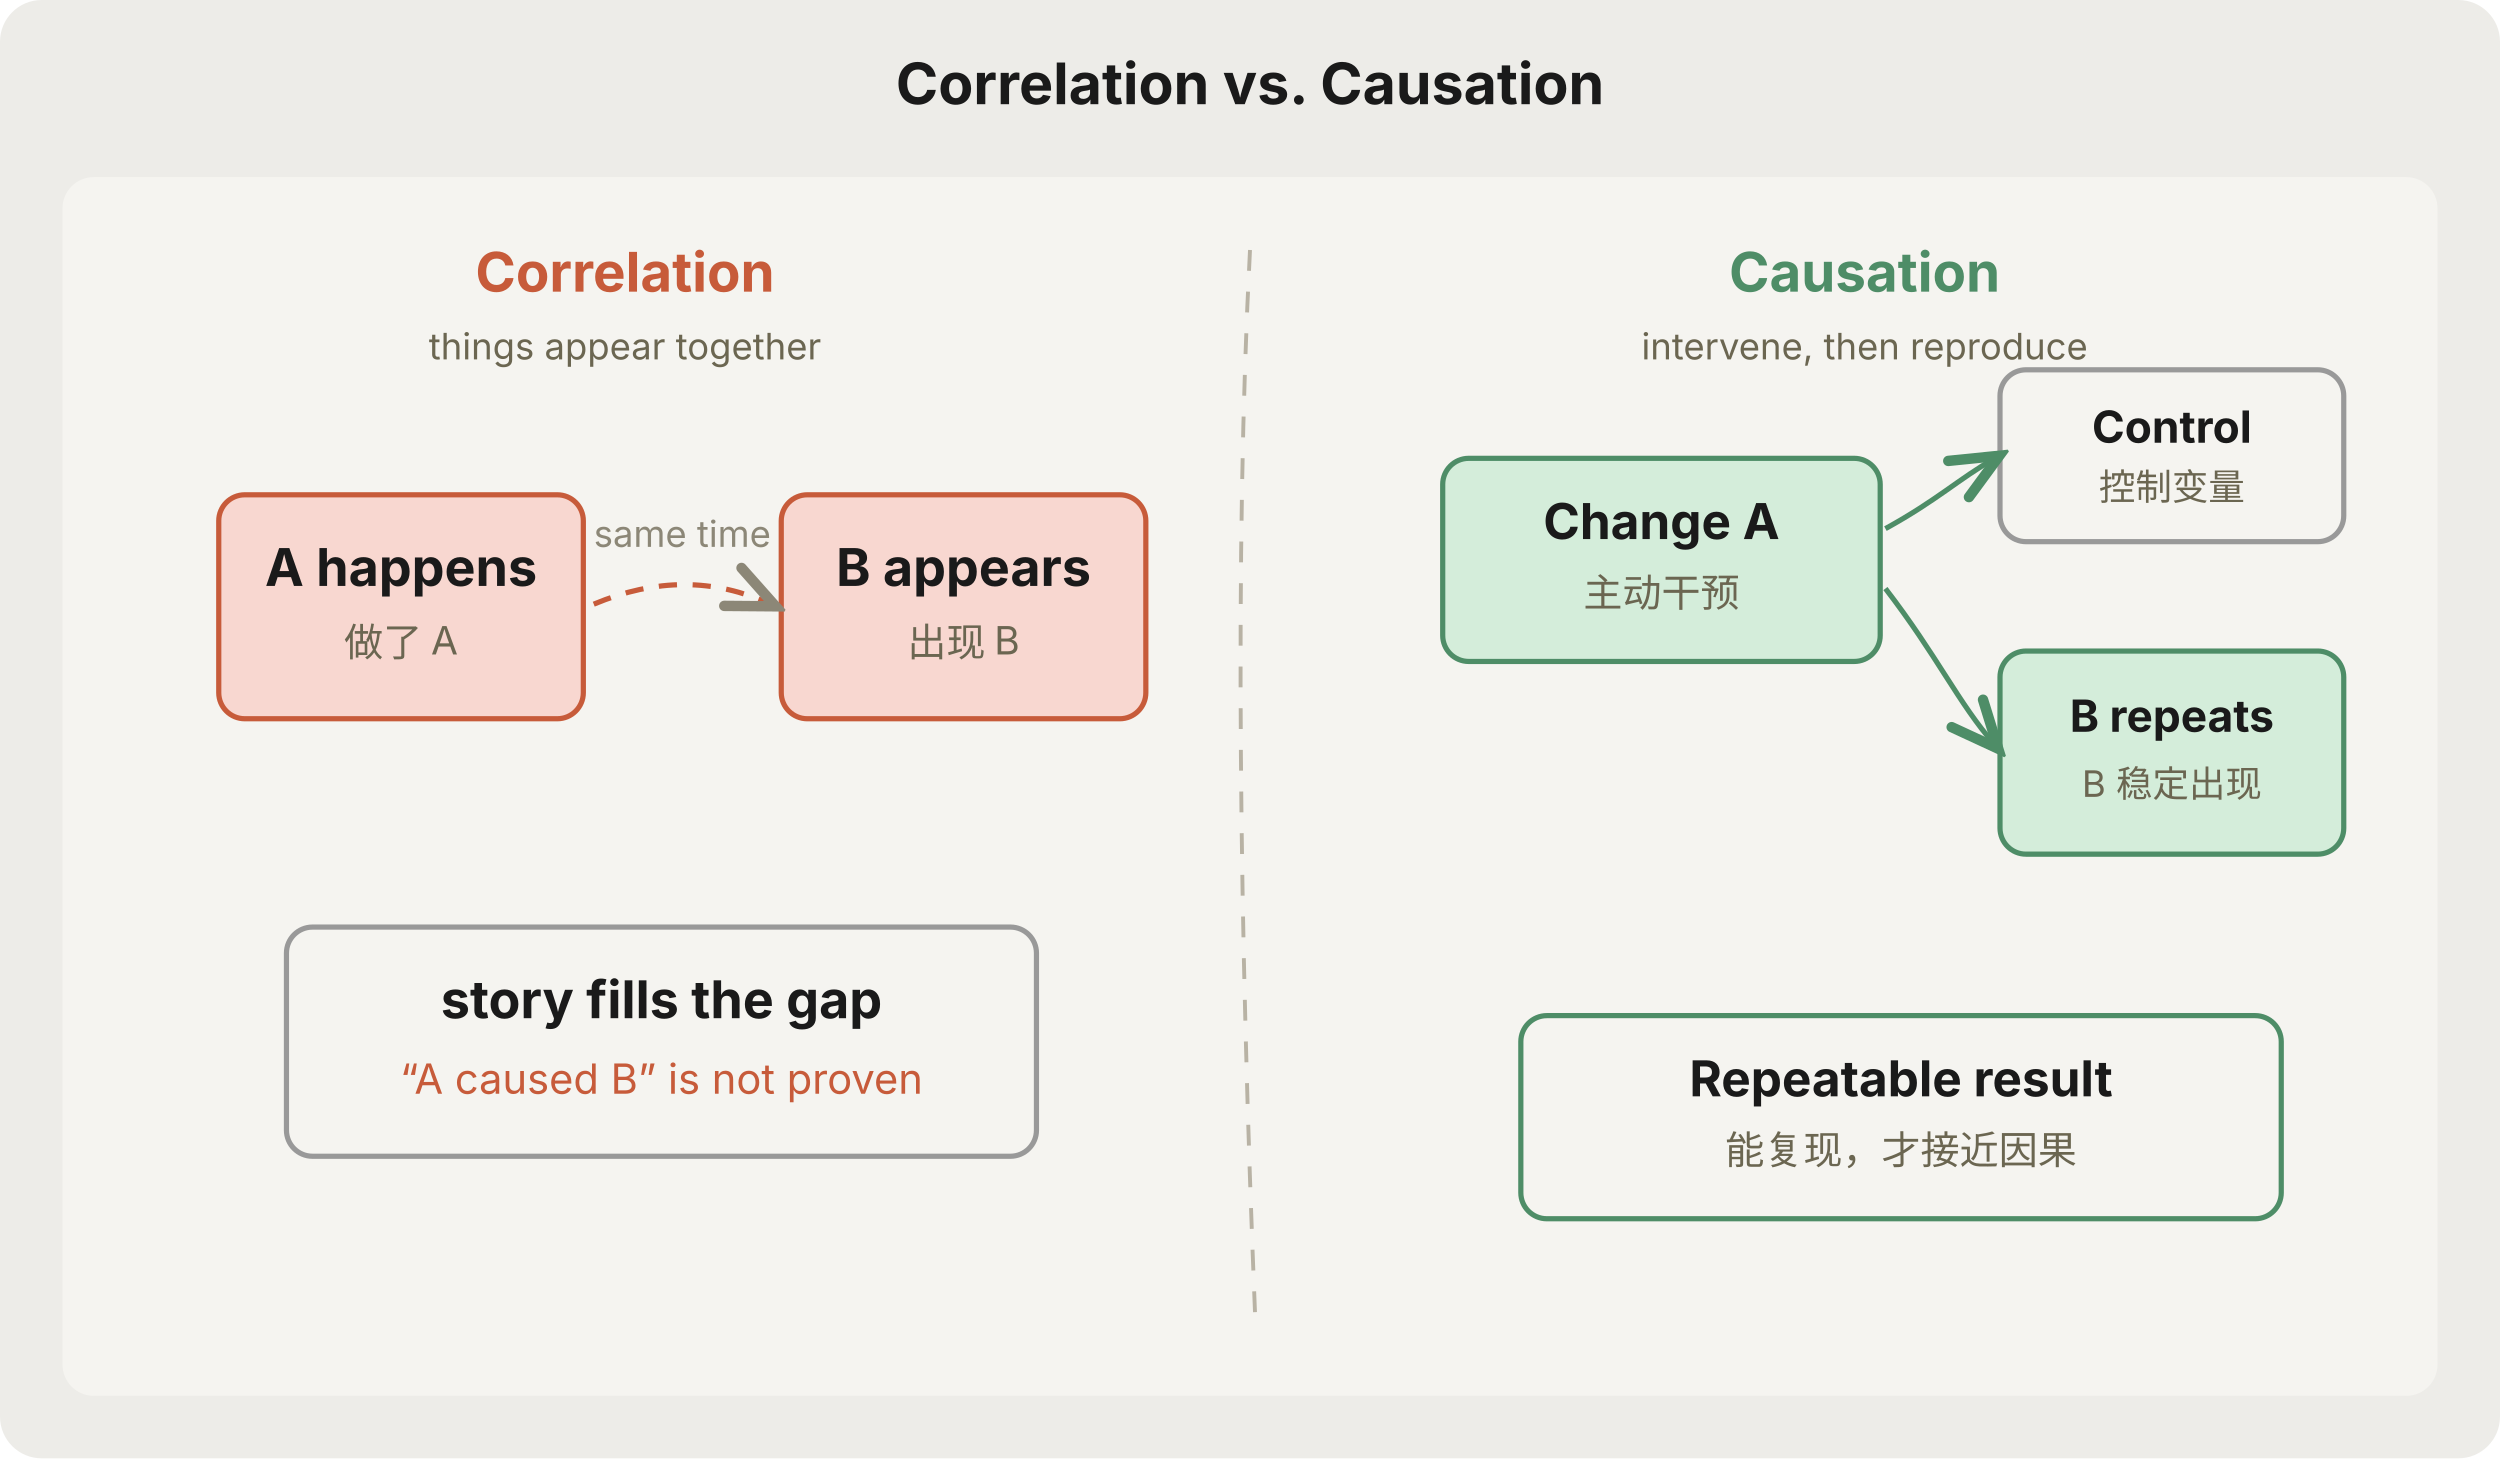
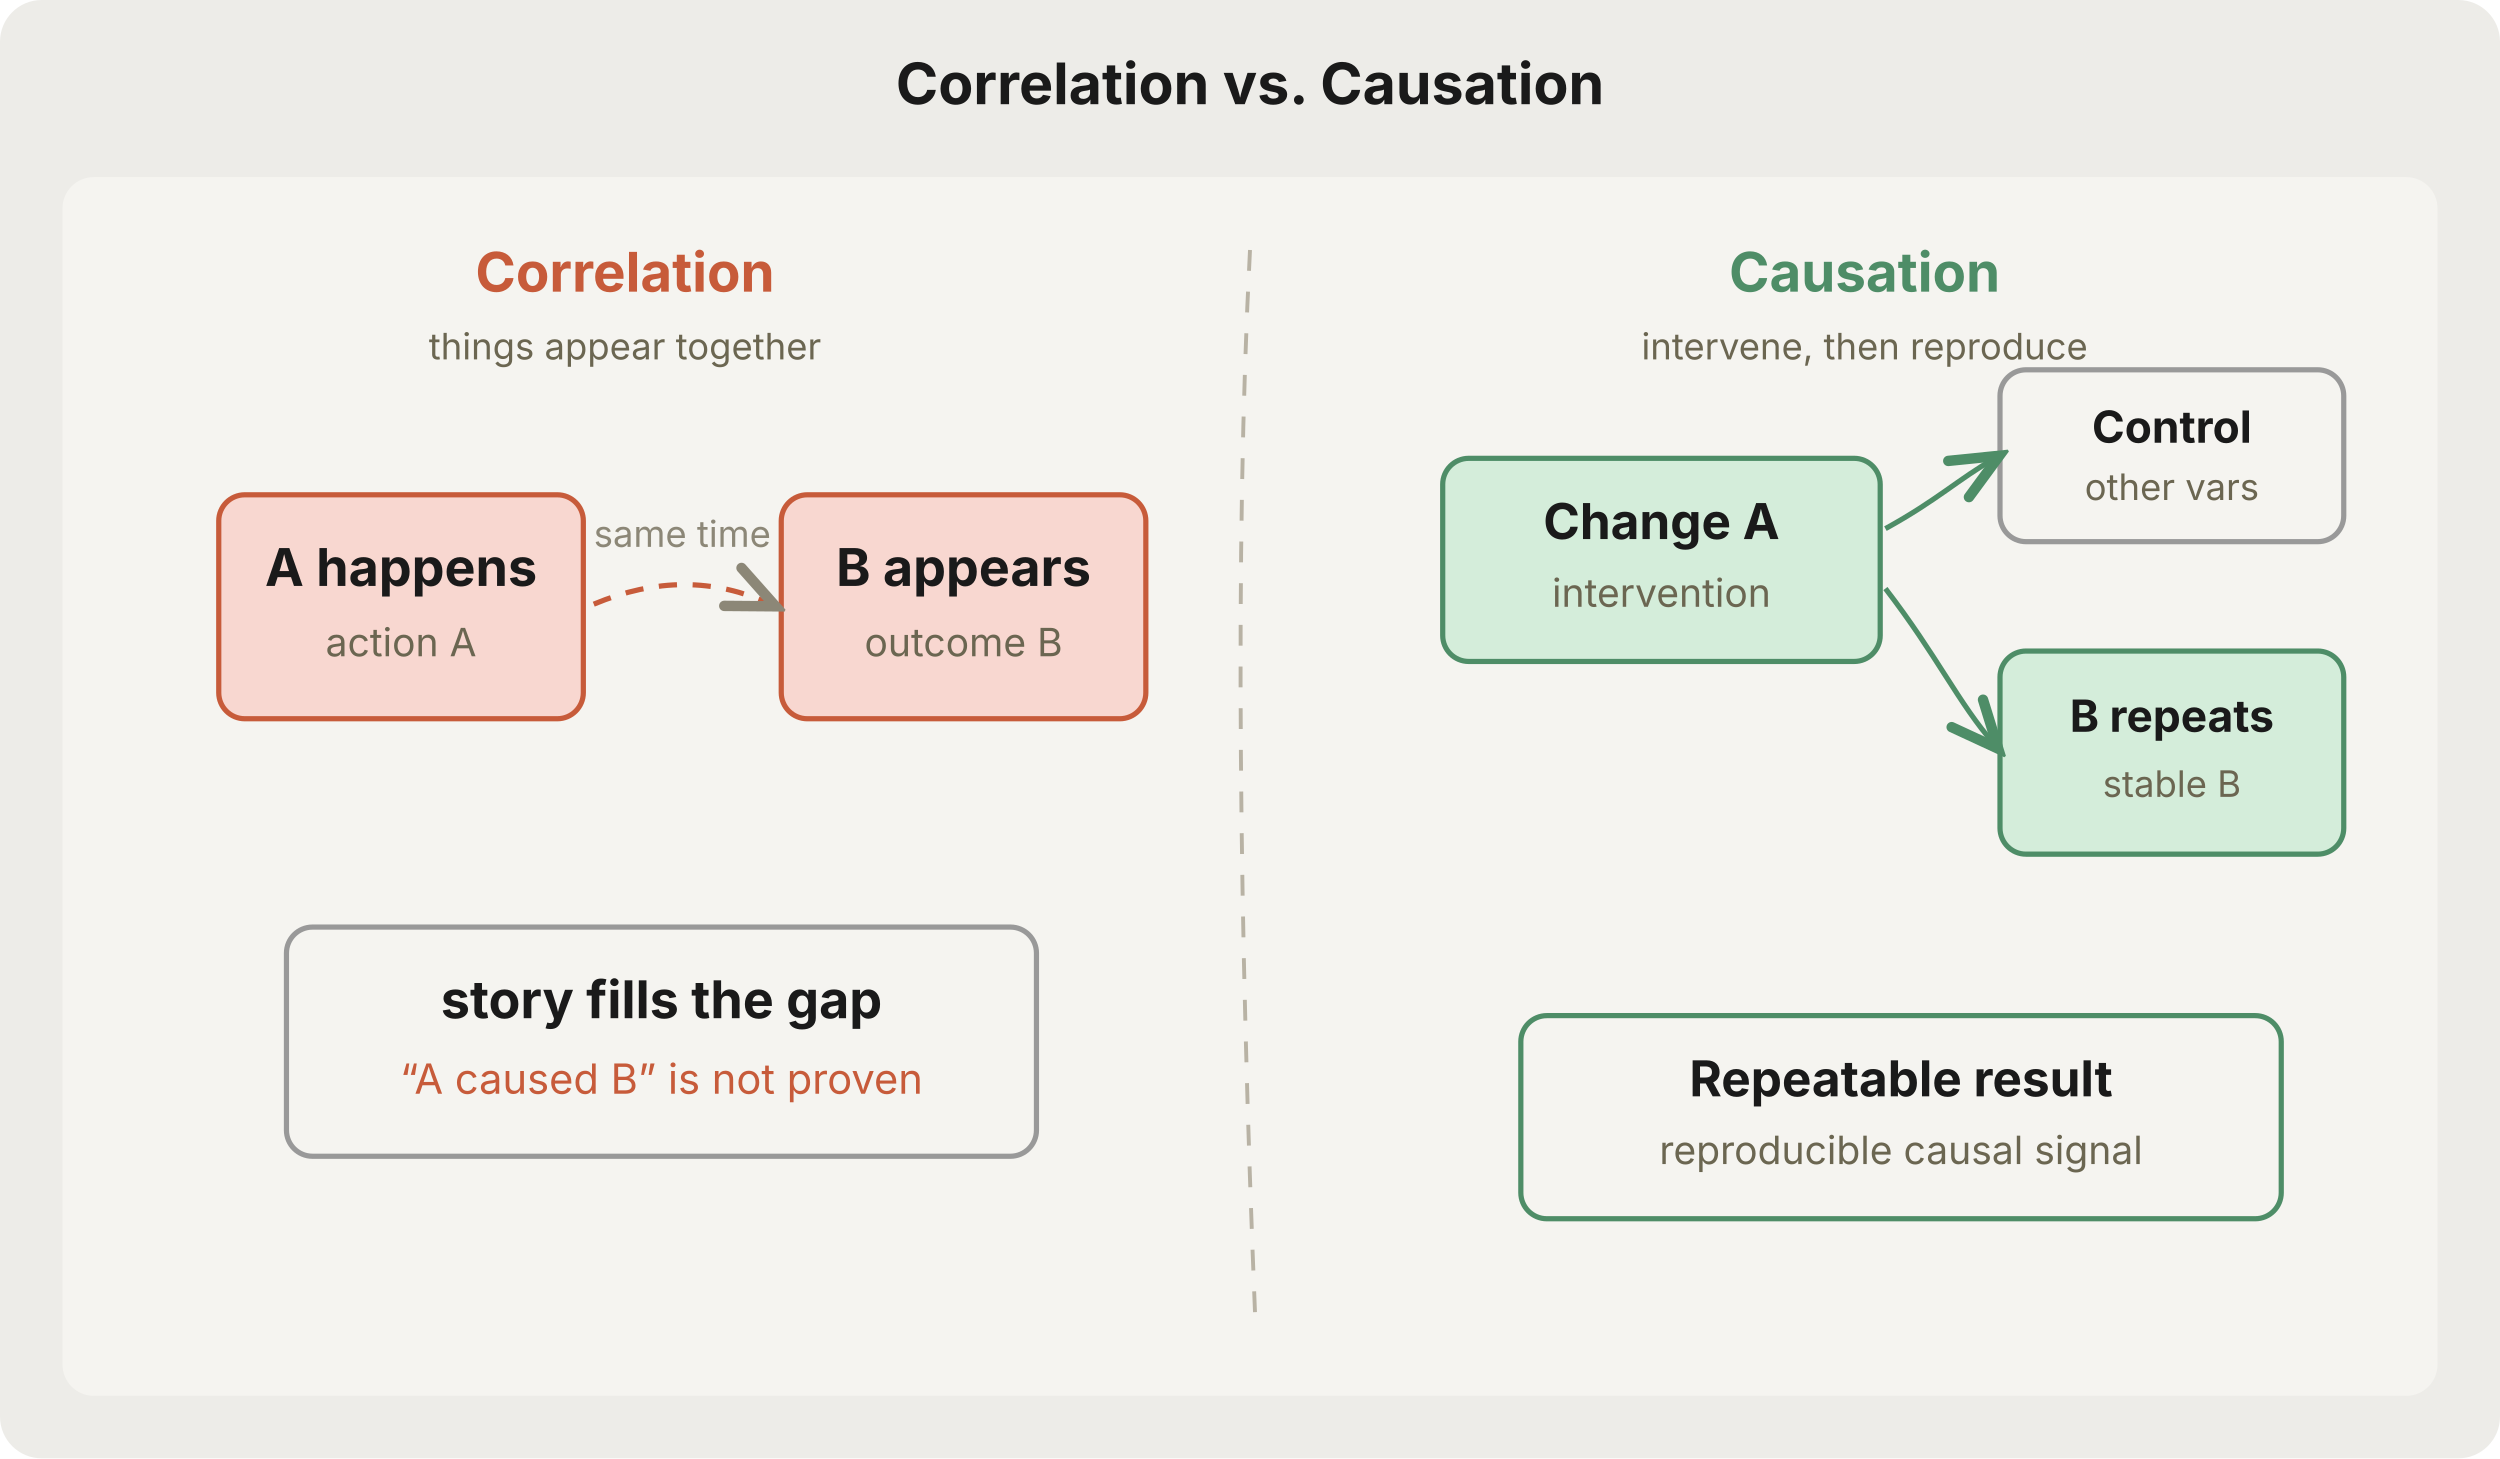
<svg xmlns="http://www.w3.org/2000/svg" width="960" height="560" viewBox="0 0 960 560" role="img" aria-labelledby="title desc">
  <defs>
    <marker id="arrow-gray" markerWidth="12" markerHeight="10" refX="9" refY="5" orient="auto">
      <path d="M1,1 L10,5 L1,9" fill="none" stroke="#8C8777" stroke-width="2" stroke-linecap="round" />
    </marker>
    <marker id="arrow-green" markerWidth="12" markerHeight="10" refX="9" refY="5" orient="auto">
      <path d="M1,1 L10,5 L1,9" fill="none" stroke="#4E8D67" stroke-width="2" stroke-linecap="round" />
    </marker>
  </defs>
  <rect width="960" height="560" rx="16" fill="#EDECE8" />
  <rect x="24" y="68" width="912" height="468" rx="12" fill="#F5F4F0" />
  <text x="480" y="40" text-anchor="middle" font-family="system-ui, -apple-system, sans-serif" font-size="22" font-weight="700" fill="#1A1A1A">Correlation vs. Causation</text>
  <path d="M480 96 C474 210 476 360 482 506" fill="none" stroke="#B8B2A4" stroke-width="1.5" stroke-dasharray="8 8" />
  <text x="240" y="112" text-anchor="middle" font-family="system-ui, -apple-system, sans-serif" font-size="21" font-weight="700" fill="#C75B3A">Correlation</text>
  <text x="240" y="138" text-anchor="middle" font-family="system-ui, -apple-system, sans-serif" font-size="14" fill="#6B6651">things appear together</text>
  <rect x="84" y="190" width="140" height="86" rx="10" fill="#F8D7D0" stroke="#C75B3A" stroke-width="2" />
  <text x="154" y="225" text-anchor="middle" font-family="system-ui, -apple-system, sans-serif" font-size="20" font-weight="700" fill="#1A1A1A">A happens</text>
-   <text x="154" y="252" text-anchor="middle" font-family="system-ui, -apple-system, sans-serif" font-size="15" fill="#6B6651">做了 A</text>
+   <text x="154" y="252" text-anchor="middle" font-family="system-ui, -apple-system, sans-serif" font-size="15" fill="#6B6651">action A</text>
  <rect x="300" y="190" width="140" height="86" rx="10" fill="#F8D7D0" stroke="#C75B3A" stroke-width="2" />
  <text x="370" y="225" text-anchor="middle" font-family="system-ui, -apple-system, sans-serif" font-size="20" font-weight="700" fill="#1A1A1A">B appears</text>
-   <text x="370" y="252" text-anchor="middle" font-family="system-ui, -apple-system, sans-serif" font-size="15" fill="#6B6651">出现 B</text>
+   <text x="370" y="252" text-anchor="middle" font-family="system-ui, -apple-system, sans-serif" font-size="15" fill="#6B6651">outcome B</text>
  <path d="M228 232 C252 222 274 222 296 232" fill="none" stroke="#C75B3A" stroke-width="2" stroke-dasharray="7 6" marker-end="url(#arrow-gray)" />
  <text x="262" y="210" text-anchor="middle" font-family="system-ui, -apple-system, sans-serif" font-size="14" fill="#8C8777">same time</text>
  <rect x="110" y="356" width="288" height="88" rx="10" fill="#F5F4F0" stroke="#999" stroke-width="2" />
  <text x="254" y="391" text-anchor="middle" font-family="system-ui, -apple-system, sans-serif" font-size="20" font-weight="700" fill="#1A1A1A">story fills the gap</text>
  <text x="254" y="420" text-anchor="middle" font-family="system-ui, -apple-system, sans-serif" font-size="16" fill="#C75B3A">“A caused B” is not proven</text>
  <text x="716" y="112" text-anchor="middle" font-family="system-ui, -apple-system, sans-serif" font-size="21" font-weight="700" fill="#4E8D67">Causation</text>
  <text x="716" y="138" text-anchor="middle" font-family="system-ui, -apple-system, sans-serif" font-size="14" fill="#6B6651">intervene, then reproduce</text>
  <rect x="554" y="176" width="168" height="78" rx="10" fill="#D4EDDA" stroke="#4E8D67" stroke-width="2" />
  <text x="638" y="207" text-anchor="middle" font-family="system-ui, -apple-system, sans-serif" font-size="19" font-weight="700" fill="#1A1A1A">Change A</text>
-   <text x="638" y="233" text-anchor="middle" font-family="system-ui, -apple-system, sans-serif" font-size="15" fill="#6B6651">主动干预</text>
+   <text x="638" y="233" text-anchor="middle" font-family="system-ui, -apple-system, sans-serif" font-size="15" fill="#6B6651">intervention</text>
  <rect x="768" y="142" width="132" height="66" rx="10" fill="#F5F4F0" stroke="#999" stroke-width="2" />
  <text x="834" y="170" text-anchor="middle" font-family="system-ui, -apple-system, sans-serif" font-size="17" font-weight="700" fill="#1A1A1A">Control</text>
-   <text x="834" y="192" text-anchor="middle" font-family="system-ui, -apple-system, sans-serif" font-size="14" fill="#6B6651">控制变量</text>
+   <text x="834" y="192" text-anchor="middle" font-family="system-ui, -apple-system, sans-serif" font-size="14" fill="#6B6651">other vars</text>
  <rect x="768" y="250" width="132" height="78" rx="10" fill="#D4EDDA" stroke="#4E8D67" stroke-width="2" />
  <text x="834" y="281" text-anchor="middle" font-family="system-ui, -apple-system, sans-serif" font-size="17" font-weight="700" fill="#1A1A1A">B repeats</text>
-   <text x="834" y="306" text-anchor="middle" font-family="system-ui, -apple-system, sans-serif" font-size="14" fill="#6B6651">B 稳定出现</text>
+   <text x="834" y="306" text-anchor="middle" font-family="system-ui, -apple-system, sans-serif" font-size="14" fill="#6B6651">stable B</text>
  <path d="M724 203 C744 192 752 184 766 176" fill="none" stroke="#4E8D67" stroke-width="2" marker-end="url(#arrow-green)" />
  <path d="M724 226 C744 252 752 270 766 286" fill="none" stroke="#4E8D67" stroke-width="2" marker-end="url(#arrow-green)" />
  <rect x="584" y="390" width="292" height="78" rx="10" fill="#F5F4F0" stroke="#4E8D67" stroke-width="2" />
  <text x="730" y="421" text-anchor="middle" font-family="system-ui, -apple-system, sans-serif" font-size="19" font-weight="700" fill="#1A1A1A">Repeatable result</text>
-   <text x="730" y="447" text-anchor="middle" font-family="system-ui, -apple-system, sans-serif" font-size="15" fill="#6B6651">能复现，才接近因果</text>
+   <text x="730" y="447" text-anchor="middle" font-family="system-ui, -apple-system, sans-serif" font-size="15" fill="#6B6651">reproducible causal signal</text>
</svg>
